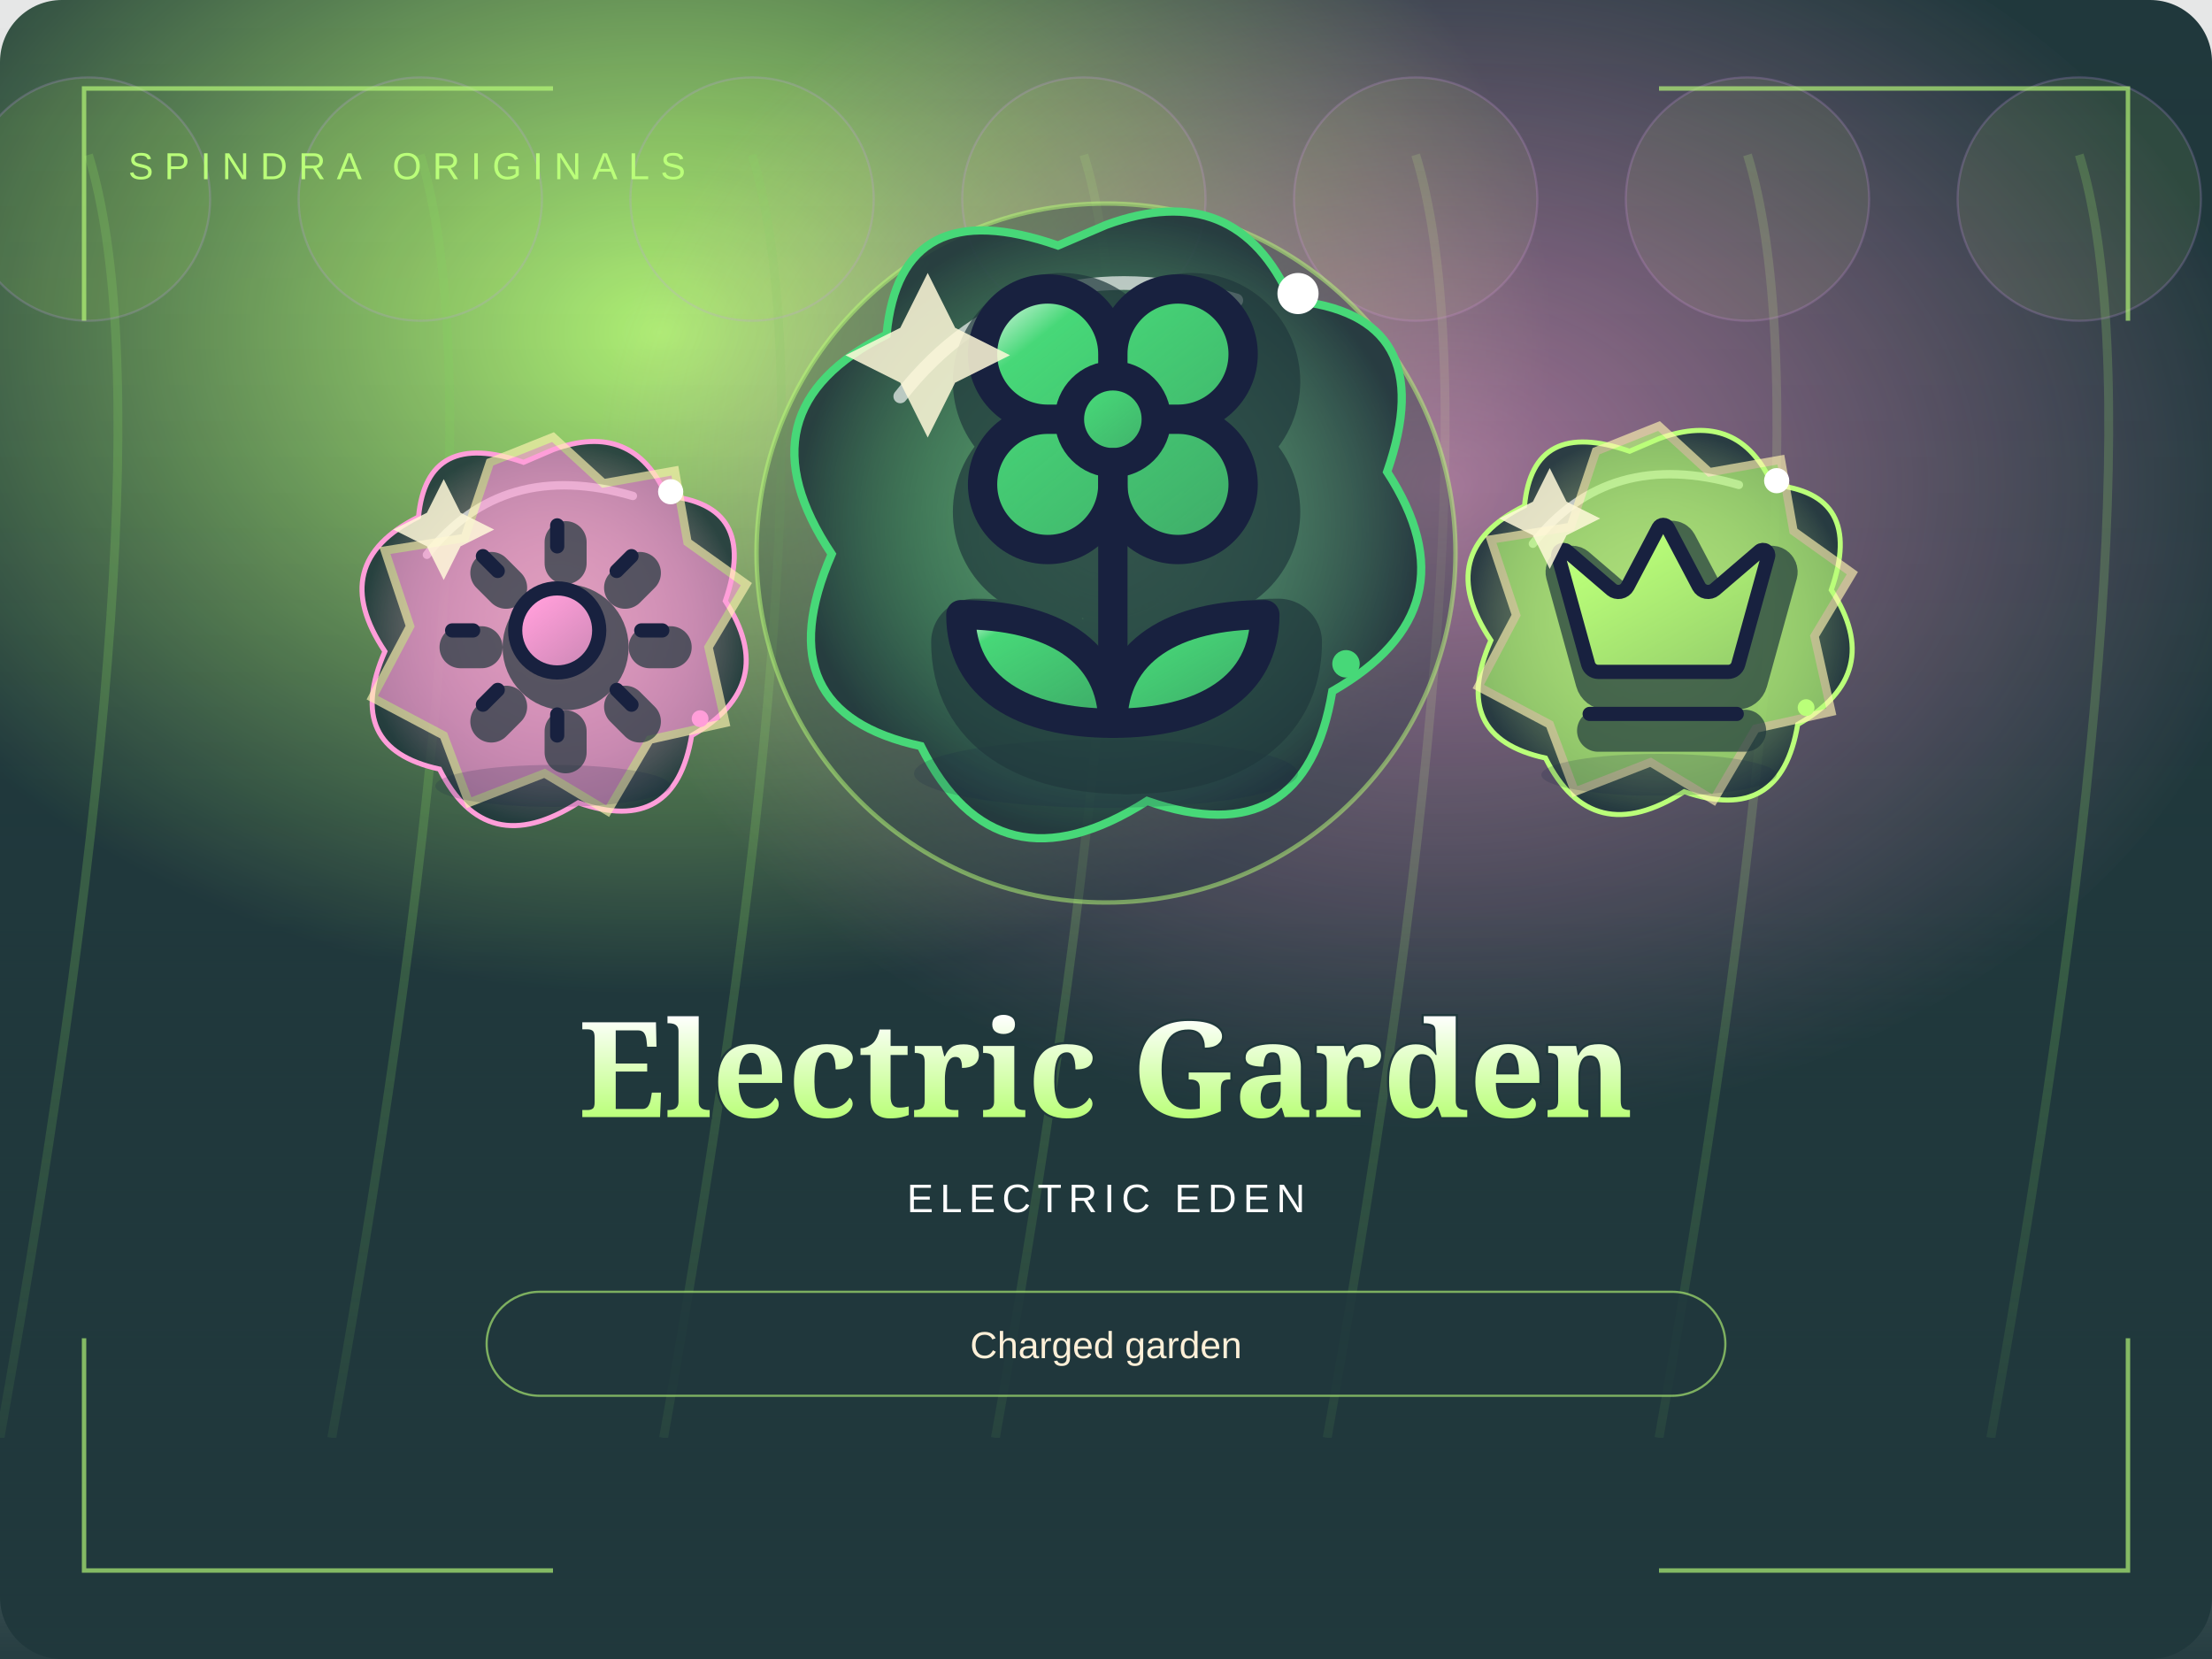
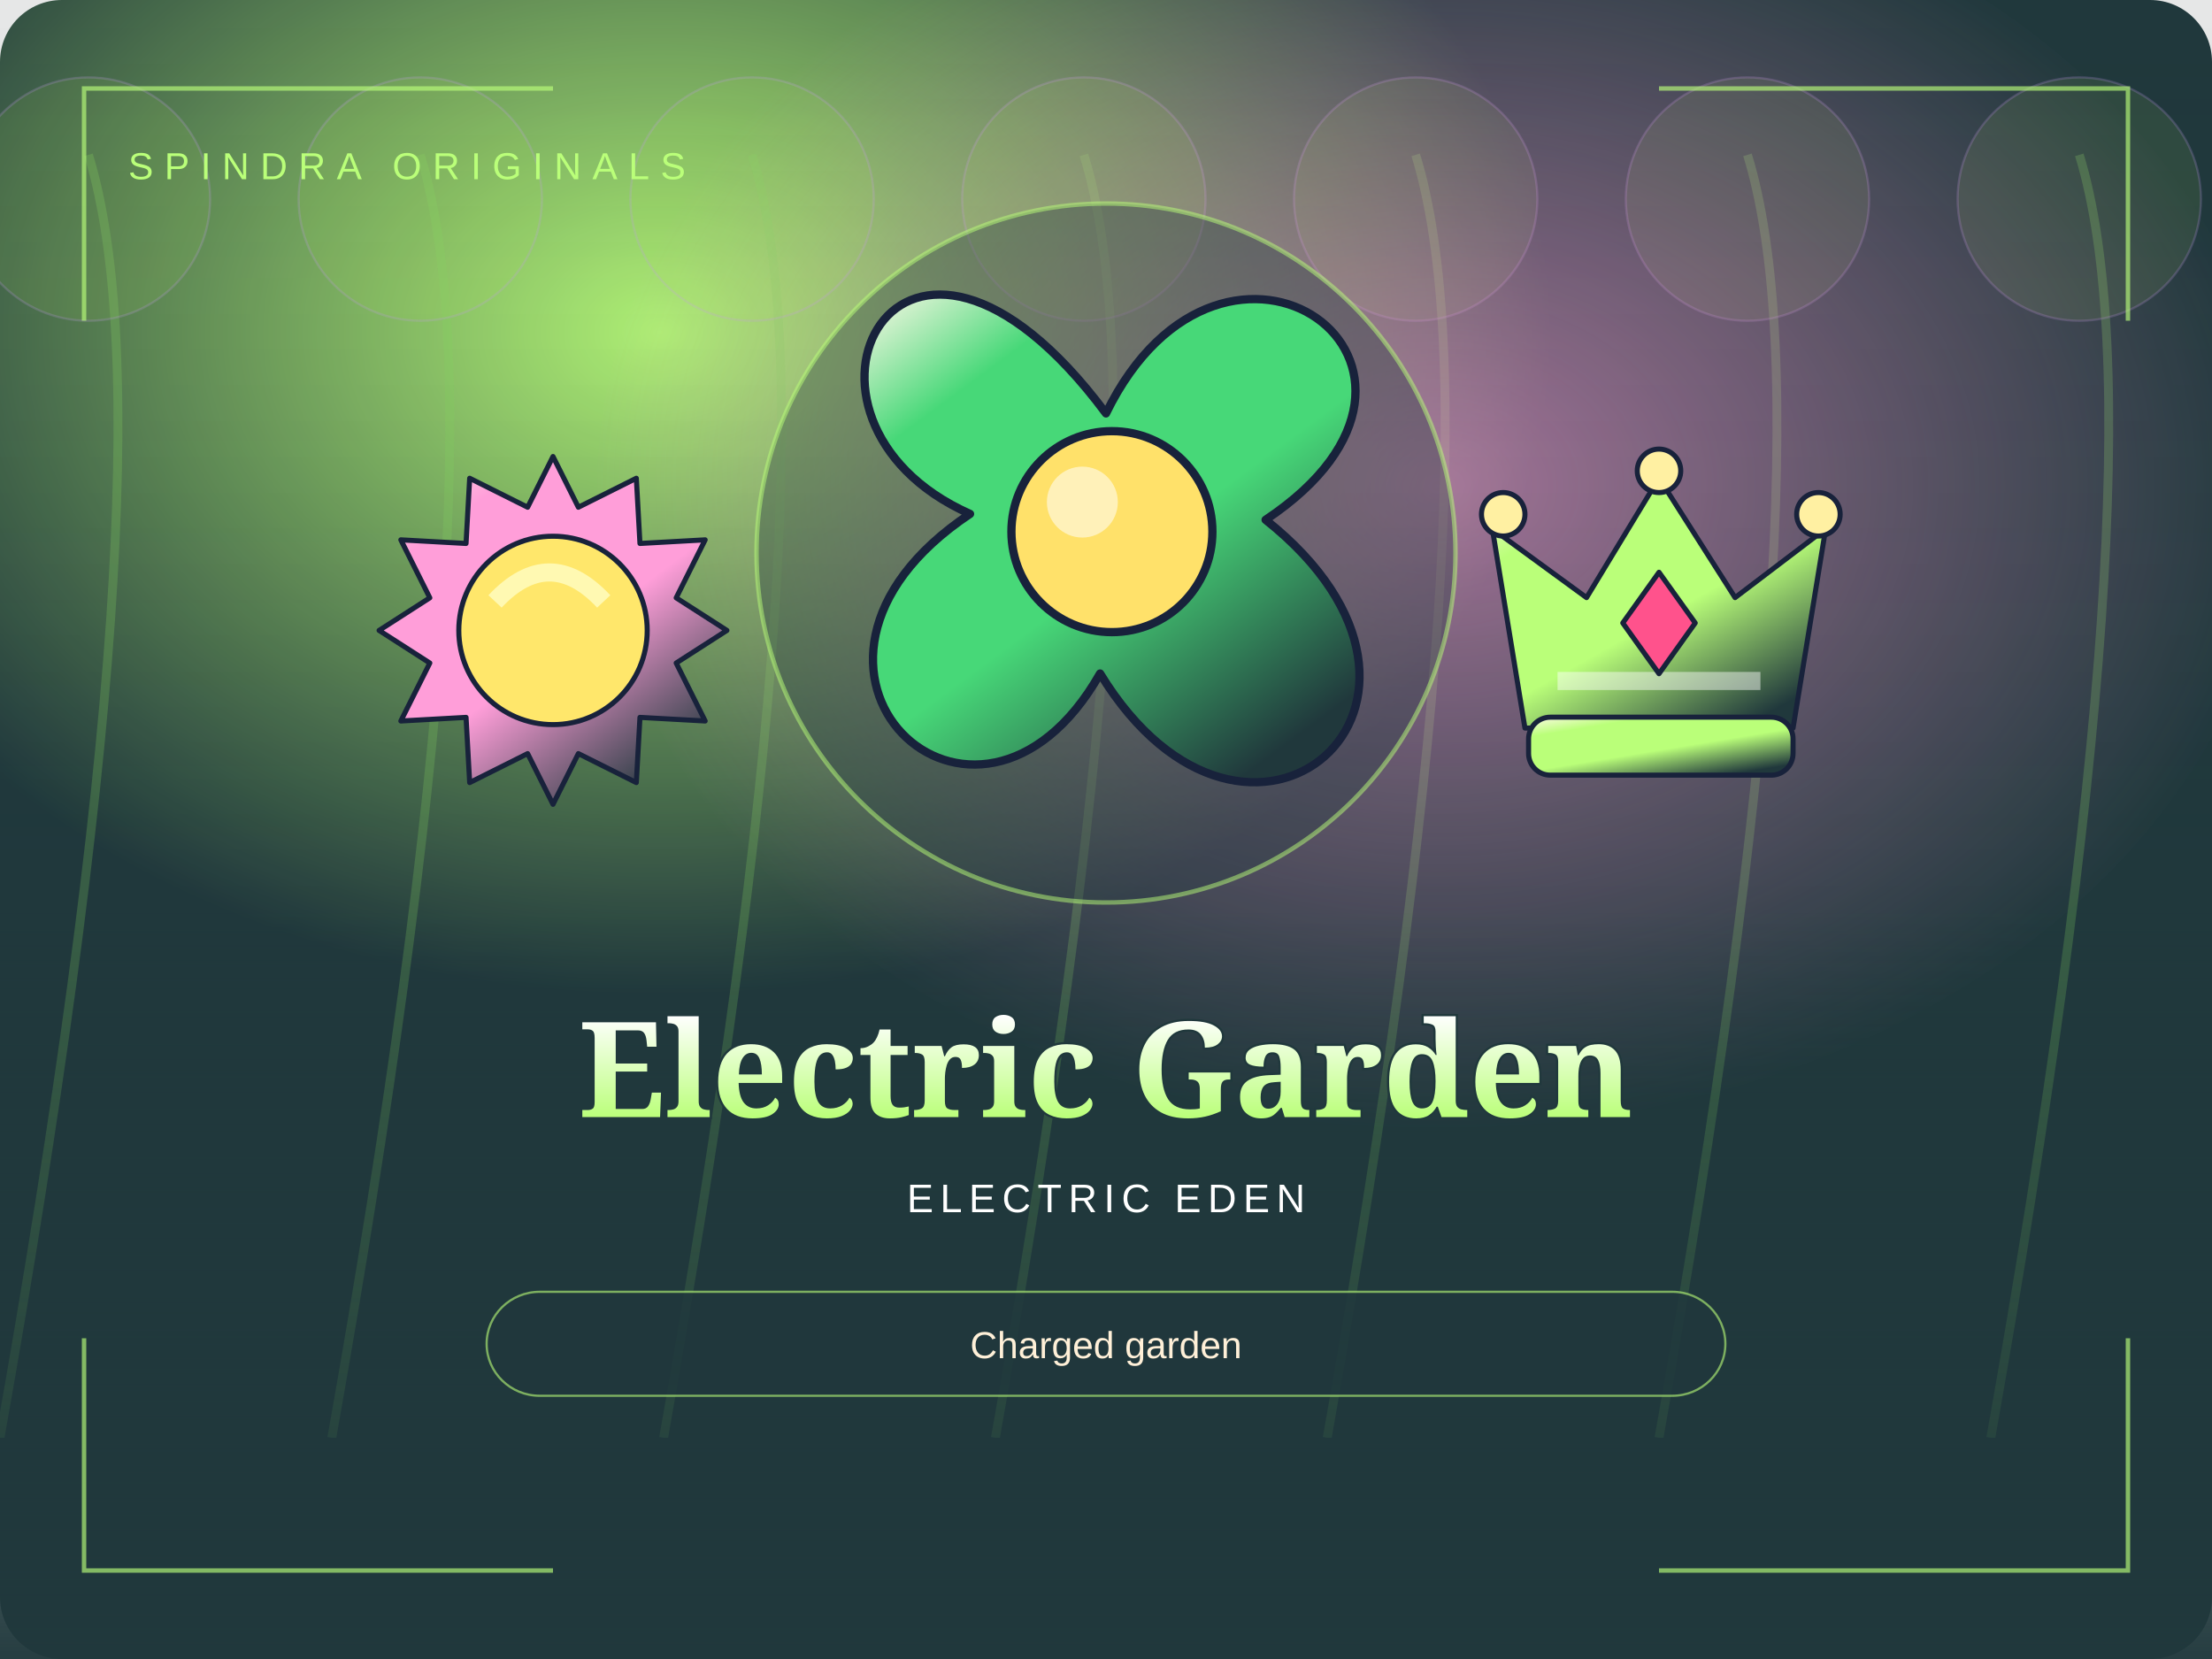
<svg xmlns="http://www.w3.org/2000/svg" width="1000" height="750" viewBox="0 0 1000 750">
  <defs>
    <radialGradient id="cover-bg" cx=".3" cy=".2" r="1">
      <stop stop-color="#baff79" />
      <stop offset=".4" stop-color="#20383c" />
      <stop offset="1" stop-color="#20383c" />
    </radialGradient>
    <radialGradient id="cover-halo">
      <stop stop-color="#ff9ed9" stop-opacity=".65" />
      <stop offset="1" stop-color="#ff9ed9" stop-opacity="0" />
    </radialGradient>
    <linearGradient id="cover-shade" x2="0" y2="1">
      <stop stop-color="#20383c" stop-opacity=".05" />
      <stop offset=".55" stop-color="#20383c" stop-opacity=".15" />
      <stop offset="1" stop-color="#20383c" stop-opacity=".97" />
    </linearGradient>
    <linearGradient id="title-ink" x2="0" y2="1">
      <stop stop-color="#ffffff" />
      <stop offset="1" stop-color="#baff79" />
    </linearGradient>
  </defs>
  <rect width="1000" height="750" rx="28" fill="url(#cover-bg)" />
  <g opacity=".8">
    <svg x="0" y="0" width="1000" height="650" class="slot-scenery scenery-garden" viewBox="0 0 1000 650" preserveAspectRatio="xMidYMid slice" aria-hidden="true">
      <g>
        <path d="M0 650Q80 200 40 70" fill="none" stroke="#8bde6255" stroke-width="4" />
        <circle cx="40" cy="90" r="55" fill="#b7ee6422" stroke="#d2a2ff44" />
      </g>
      <g>
        <path d="M150 650Q230 200 190 70" fill="none" stroke="#8bde6255" stroke-width="4" />
        <circle cx="190" cy="90" r="55" fill="#b7ee6422" stroke="#d2a2ff44" />
      </g>
      <g>
        <path d="M300 650Q380 200 340 70" fill="none" stroke="#8bde6255" stroke-width="4" />
        <circle cx="340" cy="90" r="55" fill="#b7ee6422" stroke="#d2a2ff44" />
      </g>
      <g>
        <path d="M450 650Q530 200 490 70" fill="none" stroke="#8bde6255" stroke-width="4" />
        <circle cx="490" cy="90" r="55" fill="#b7ee6422" stroke="#d2a2ff44" />
      </g>
      <g>
        <path d="M600 650Q680 200 640 70" fill="none" stroke="#8bde6255" stroke-width="4" />
        <circle cx="640" cy="90" r="55" fill="#b7ee6422" stroke="#d2a2ff44" />
      </g>
      <g>
        <path d="M750 650Q830 200 790 70" fill="none" stroke="#8bde6255" stroke-width="4" />
        <circle cx="790" cy="90" r="55" fill="#b7ee6422" stroke="#d2a2ff44" />
      </g>
      <g>
        <path d="M900 650Q980 200 940 70" fill="none" stroke="#8bde6255" stroke-width="4" />
        <circle cx="940" cy="90" r="55" fill="#b7ee6422" stroke="#d2a2ff44" />
      </g>
      <g>
        <path d="M1050 650Q1130 200 1090 70" fill="none" stroke="#8bde6255" stroke-width="4" />
        <circle cx="1090" cy="90" r="55" fill="#b7ee6422" stroke="#d2a2ff44" />
      </g>
    </svg>
  </g>
  <ellipse cx="650" cy="220" rx="380" ry="290" fill="url(#cover-halo)" />
  <rect width="1000" height="750" fill="url(#cover-shade)" />
  <path d="M38 145V40H250M750 40H962V145M38 605V710H250M750 710H962V605" fill="none" stroke="#baff79" stroke-width="2" opacity=".65" />
  <circle cx="500" cy="250" r="158" fill="#20383c" fill-opacity=".35" stroke="#baff79" stroke-width="2" stroke-opacity=".5" />
-   <svg x="155" y="190" width="190" height="190" class="symbol-frame" viewBox="0 0 100 100" aria-hidden="true">
+   <svg x="155" y="190" width="190" height="190" class="symbol-frame" viewBox="-8 -8 116 116" aria-hidden="true">
    <defs>
-       <radialGradient id="electric-garden-5-155-R0-medal">
-         <stop stop-color="#ff9ed9" stop-opacity=".35" />
-         <stop offset="1" stop-color="#20383c" stop-opacity=".9" />
-       </radialGradient>
-       <linearGradient id="electric-garden-5-155-R0" x1="0" y1="0" x2=".8" y2="1">
-         <stop stop-color="#ffffff" />
+       <linearGradient id="electric-garden-5-155-R0" x1="0" y1="0" x2=".75" y2="1">
+         <stop stop-color="#fff9e8" />
        <stop offset=".22" stop-color="#ff9ed9" />
-         <stop offset="1" stop-color="#ff9ed9" stop-opacity=".7" />
+         <stop offset=".6" stop-color="#ff9ed9" />
+         <stop offset="1" stop-color="#20383c" />
      </linearGradient>
    </defs>
-     <path d="M50 7Q69 0 77 18Q99 20 91 43Q104 63 83 75Q79 99 56 91Q34 105 23 83Q0 78 10 55Q-4 34 18 23Q20 2 43 10Z" fill="url(#electric-garden-5-155-R0-medal)" stroke="#ff9ed9" stroke-width="1.2" />
-     <path d="M20 32Q38 9 69 18" fill="none" stroke="#ffffff" stroke-opacity=".65" stroke-width="2" stroke-linecap="round" />
-     <path d="M50 4L62 15L79 12L82 29L96 39L87 54L91 72L73 76L63 93L48 84L30 91L24 75L7 66L16 49L10 31L29 28L35 10Z" fill="#ff9ed9" stroke="#fff4b1" stroke-width="2" opacity=".65" />
-     <ellipse cx="50" cy="87" rx="28" ry="5" fill="#172243" opacity=".18" />
-     <svg width="60" height="60" viewBox="0 0 24 24" fill="#20383c" stroke="#20383c" stroke-width="4" stroke-linecap="round" stroke-linejoin="round" class="lucide lucide-sun" x="23" y="24" opacity=".7">
-       <circle cx="12" cy="12" r="4" />
-       <path d="M12 2v2" />
-       <path d="M12 20v2" />
-       <path d="m4.93 4.93 1.41 1.41" />
-       <path d="m17.66 17.66 1.41 1.41" />
-       <path d="M2 12h2" />
-       <path d="M20 12h2" />
-       <path d="m6.34 17.66-1.41 1.41" />
-       <path d="m19.07 4.93-1.41 1.41" />
-     </svg>
-     <svg width="60" height="60" viewBox="0 0 24 24" fill="url(#electric-garden-5-155-R0)" stroke="#18213f" stroke-width="1.35" stroke-linecap="round" stroke-linejoin="round" class="lucide lucide-sun" x="21" y="20">
-       <circle cx="12" cy="12" r="4" />
-       <path d="M12 2v2" />
-       <path d="M12 20v2" />
-       <path d="m4.93 4.93 1.41 1.41" />
-       <path d="m17.66 17.66 1.41 1.41" />
-       <path d="M2 12h2" />
-       <path d="M20 12h2" />
-       <path d="m6.34 17.66-1.41 1.41" />
-       <path d="m19.07 4.93-1.41 1.41" />
-     </svg>
-     <path d="M20 22L24 14L28 22L36 26L28 30L24 38L20 30L12 26Z" fill="#fff9d9" opacity=".85" />
-     <circle cx="78" cy="17" r="3" fill="#fff" />
-     <circle cx="85" cy="71" r="2" fill="#ff9ed9" />
+     <g class="slot-object object-sun" fill="url(#electric-garden-5-155-R0)" stroke="#18223b" stroke-width="1.4" stroke-linejoin="round">
+       <path d="M50 2l7 14 16-8 1 18 18-1-8 16 14 9-14 9 8 16-18-1-1 18-16-8-7 14-7-14-16 8-1-18-18 1 8-16L2 50l14-9-8-16 18 1 1-18 16 8Z" />
+       <circle cx="50" cy="50" r="26" fill="#ffe76b" />
+       <path d="M34 42q15-16 30 0" fill="none" stroke="#fff9b2" stroke-width="5" />
+     </g>
  </svg>
-   <svg x="655" y="185" width="190" height="190" class="symbol-frame" viewBox="0 0 100 100" aria-hidden="true">
+   <svg x="655" y="185" width="190" height="190" class="symbol-frame" viewBox="-8 -8 116 116" aria-hidden="true">
    <defs>
-       <radialGradient id="electric-garden-6-655-R0-medal">
-         <stop stop-color="#baff79" stop-opacity=".35" />
-         <stop offset="1" stop-color="#20383c" stop-opacity=".9" />
-       </radialGradient>
-       <linearGradient id="electric-garden-6-655-R0" x1="0" y1="0" x2=".8" y2="1">
-         <stop stop-color="#ffffff" />
+       <linearGradient id="electric-garden-6-655-R0" x1="0" y1="0" x2=".75" y2="1">
+         <stop stop-color="#fff9e8" />
        <stop offset=".22" stop-color="#baff79" />
-         <stop offset="1" stop-color="#baff79" stop-opacity=".7" />
+         <stop offset=".6" stop-color="#baff79" />
+         <stop offset="1" stop-color="#20383c" />
      </linearGradient>
    </defs>
-     <path d="M50 7Q69 0 77 18Q99 20 91 43Q104 63 83 75Q79 99 56 91Q34 105 23 83Q0 78 10 55Q-4 34 18 23Q20 2 43 10Z" fill="url(#electric-garden-6-655-R0-medal)" stroke="#baff79" stroke-width="1.2" />
-     <path d="M20 32Q38 9 69 18" fill="none" stroke="#ffffff" stroke-opacity=".65" stroke-width="2" stroke-linecap="round" />
-     <path d="M50 4L62 15L79 12L82 29L96 39L87 54L91 72L73 76L63 93L48 84L30 91L24 75L7 66L16 49L10 31L29 28L35 10Z" fill="#baff79" stroke="#fff4b1" stroke-width="2" opacity=".65" />
-     <ellipse cx="50" cy="87" rx="28" ry="5" fill="#172243" opacity=".18" />
-     <svg width="60" height="60" viewBox="0 0 24 24" fill="#20383c" stroke="#20383c" stroke-width="4" stroke-linecap="round" stroke-linejoin="round" class="lucide lucide-crown" x="23" y="24" opacity=".7">
-       <path d="M11.562 3.266a.5.5 0 0 1 .876 0L15.39 8.87a1 1 0 0 0 1.516.294L21.183 5.5a.5.5 0 0 1 .798.519l-2.834 10.246a1 1 0 0 1-.956.734H5.81a1 1 0 0 1-.957-.734L2.02 6.02a.5.5 0 0 1 .798-.519l4.276 3.664a1 1 0 0 0 1.516-.294z" />
-       <path d="M5 21h14" />
-     </svg>
-     <svg width="60" height="60" viewBox="0 0 24 24" fill="url(#electric-garden-6-655-R0)" stroke="#18213f" stroke-width="1.35" stroke-linecap="round" stroke-linejoin="round" class="lucide lucide-crown" x="21" y="20">
-       <path d="M11.562 3.266a.5.5 0 0 1 .876 0L15.39 8.87a1 1 0 0 0 1.516.294L21.183 5.5a.5.5 0 0 1 .798.519l-2.834 10.246a1 1 0 0 1-.956.734H5.81a1 1 0 0 1-.957-.734L2.02 6.02a.5.5 0 0 1 .798-.519l4.276 3.664a1 1 0 0 0 1.516-.294z" />
-       <path d="M5 21h14" />
-     </svg>
-     <path d="M20 22L24 14L28 22L36 26L28 30L24 38L20 30L12 26Z" fill="#fff9d9" opacity=".85" />
-     <circle cx="78" cy="17" r="3" fill="#fff" />
-     <circle cx="85" cy="71" r="2" fill="#baff79" />
+     <g class="slot-object object-crown" fill="url(#electric-garden-6-655-R0)" stroke="#18223b" stroke-width="1.4" stroke-linejoin="round">
+       <path d="M13 80L4 25l26 19L50 11l21 33 25-19-9 55Z" />
+       <rect x="14" y="77" width="73" height="16" rx="6" />
+       <path d="M22 67h56" stroke="#fff7" stroke-width="5" />
+       <path d="M50 37l10 14-10 14-10-14Z" fill="#ff528c" />
+       <circle cx="7" cy="21" r="6" fill="#fff0a2" />
+       <circle cx="50" cy="9" r="6" fill="#fff0a2" />
+       <circle cx="94" cy="21" r="6" fill="#fff0a2" />
+     </g>
  </svg>
-   <svg x="345" y="80" width="310" height="310" class="symbol-frame" viewBox="0 0 100 100" aria-hidden="true">
+   <svg x="345" y="80" width="310" height="310" class="symbol-frame" viewBox="-8 -8 116 116" aria-hidden="true">
    <defs>
-       <radialGradient id="electric-garden-0-345-R0-medal">
-         <stop stop-color="#47d878" stop-opacity=".35" />
-         <stop offset="1" stop-color="#20383c" stop-opacity=".9" />
-       </radialGradient>
-       <linearGradient id="electric-garden-0-345-R0" x1="0" y1="0" x2=".8" y2="1">
-         <stop stop-color="#ffffff" />
+       <linearGradient id="electric-garden-0-345-R0" x1="0" y1="0" x2=".75" y2="1">
+         <stop stop-color="#fff9e8" />
        <stop offset=".22" stop-color="#47d878" />
-         <stop offset="1" stop-color="#47d878" stop-opacity=".7" />
+         <stop offset=".6" stop-color="#47d878" />
+         <stop offset="1" stop-color="#20383c" />
      </linearGradient>
    </defs>
-     <path d="M50 7Q69 0 77 18Q99 20 91 43Q104 63 83 75Q79 99 56 91Q34 105 23 83Q0 78 10 55Q-4 34 18 23Q20 2 43 10Z" fill="url(#electric-garden-0-345-R0-medal)" stroke="#47d878" stroke-width="1.2" />
-     <path d="M20 32Q38 9 69 18" fill="none" stroke="#ffffff" stroke-opacity=".65" stroke-width="2" stroke-linecap="round" />
-     <ellipse cx="50" cy="87" rx="28" ry="5" fill="#172243" opacity=".18" />
-     <svg width="76" height="76" viewBox="0 0 24 24" fill="#20383c" stroke="#20383c" stroke-width="4" stroke-linecap="round" stroke-linejoin="round" class="lucide lucide-flower2" x="15" y="14" opacity=".7">
-       <path d="M12 5a3 3 0 1 1 3 3m-3-3a3 3 0 1 0-3 3m3-3v1M9 8a3 3 0 1 0 3 3M9 8h1m5 0a3 3 0 1 1-3 3m3-3h-1m-2 3v-1" />
-       <circle cx="12" cy="8" r="2" />
-       <path d="M12 10v12" />
-       <path d="M12 22c4.2 0 7-1.667 7-5-4.2 0-7 1.667-7 5Z" />
-       <path d="M12 22c-4.2 0-7-1.667-7-5 4.2 0 7 1.667 7 5Z" />
-     </svg>
-     <svg width="76" height="76" viewBox="0 0 24 24" fill="url(#electric-garden-0-345-R0)" stroke="#18213f" stroke-width="1.35" stroke-linecap="round" stroke-linejoin="round" class="lucide lucide-flower2" x="13" y="10">
-       <path d="M12 5a3 3 0 1 1 3 3m-3-3a3 3 0 1 0-3 3m3-3v1M9 8a3 3 0 1 0 3 3M9 8h1m5 0a3 3 0 1 1-3 3m3-3h-1m-2 3v-1" />
-       <circle cx="12" cy="8" r="2" />
-       <path d="M12 10v12" />
-       <path d="M12 22c4.2 0 7-1.667 7-5-4.2 0-7 1.667-7 5Z" />
-       <path d="M12 22c-4.2 0-7-1.667-7-5 4.2 0 7 1.667 7 5Z" />
-     </svg>
-     <path d="M20 22L24 14L28 22L36 26L28 30L24 38L20 30L12 26Z" fill="#fff9d9" opacity=".85" />
-     <circle cx="78" cy="17" r="3" fill="#fff" />
-     <circle cx="85" cy="71" r="2" fill="#47d878" />
+     <g class="slot-object object-flower" fill="url(#electric-garden-0-345-R0)" stroke="#18223b" stroke-width="1.4" stroke-linejoin="round">
+       <path d="M50 32C15-15-9 33 27 49-12 75 28 113 49 76c25 41 67 5 28-26C116 24 70-9 50 32Z" />
+       <circle cx="51" cy="52" r="17" fill="#ffe16a" />
+       <circle cx="46" cy="47" r="6" fill="#fff8" stroke="none" />
+     </g>
  </svg>
  <text x="58" y="81" fill="#baff79" font-size="17" font-family="Arial,sans-serif" letter-spacing="5">SPINDRA ORIGINALS</text>
  <text x="500" y="505" text-anchor="middle" fill="url(#title-ink)" stroke="#20383c" stroke-width="2" paint-order="stroke" font-size="60" font-family="Georgia,serif" font-weight="900">Electric Garden</text>
  <text x="500" y="548" text-anchor="middle" fill="#fff" font-size="18" font-family="Arial,sans-serif" letter-spacing="3">ELECTRIC EDEN</text>
  <rect x="220" y="584" width="560" height="47" rx="24" fill="#20383c" fill-opacity=".85" stroke="#baff79" stroke-opacity=".6" />
  <text x="500" y="614" text-anchor="middle" fill="#fff0d8" font-size="17" font-family="Arial,sans-serif">Charged garden</text>
</svg>
